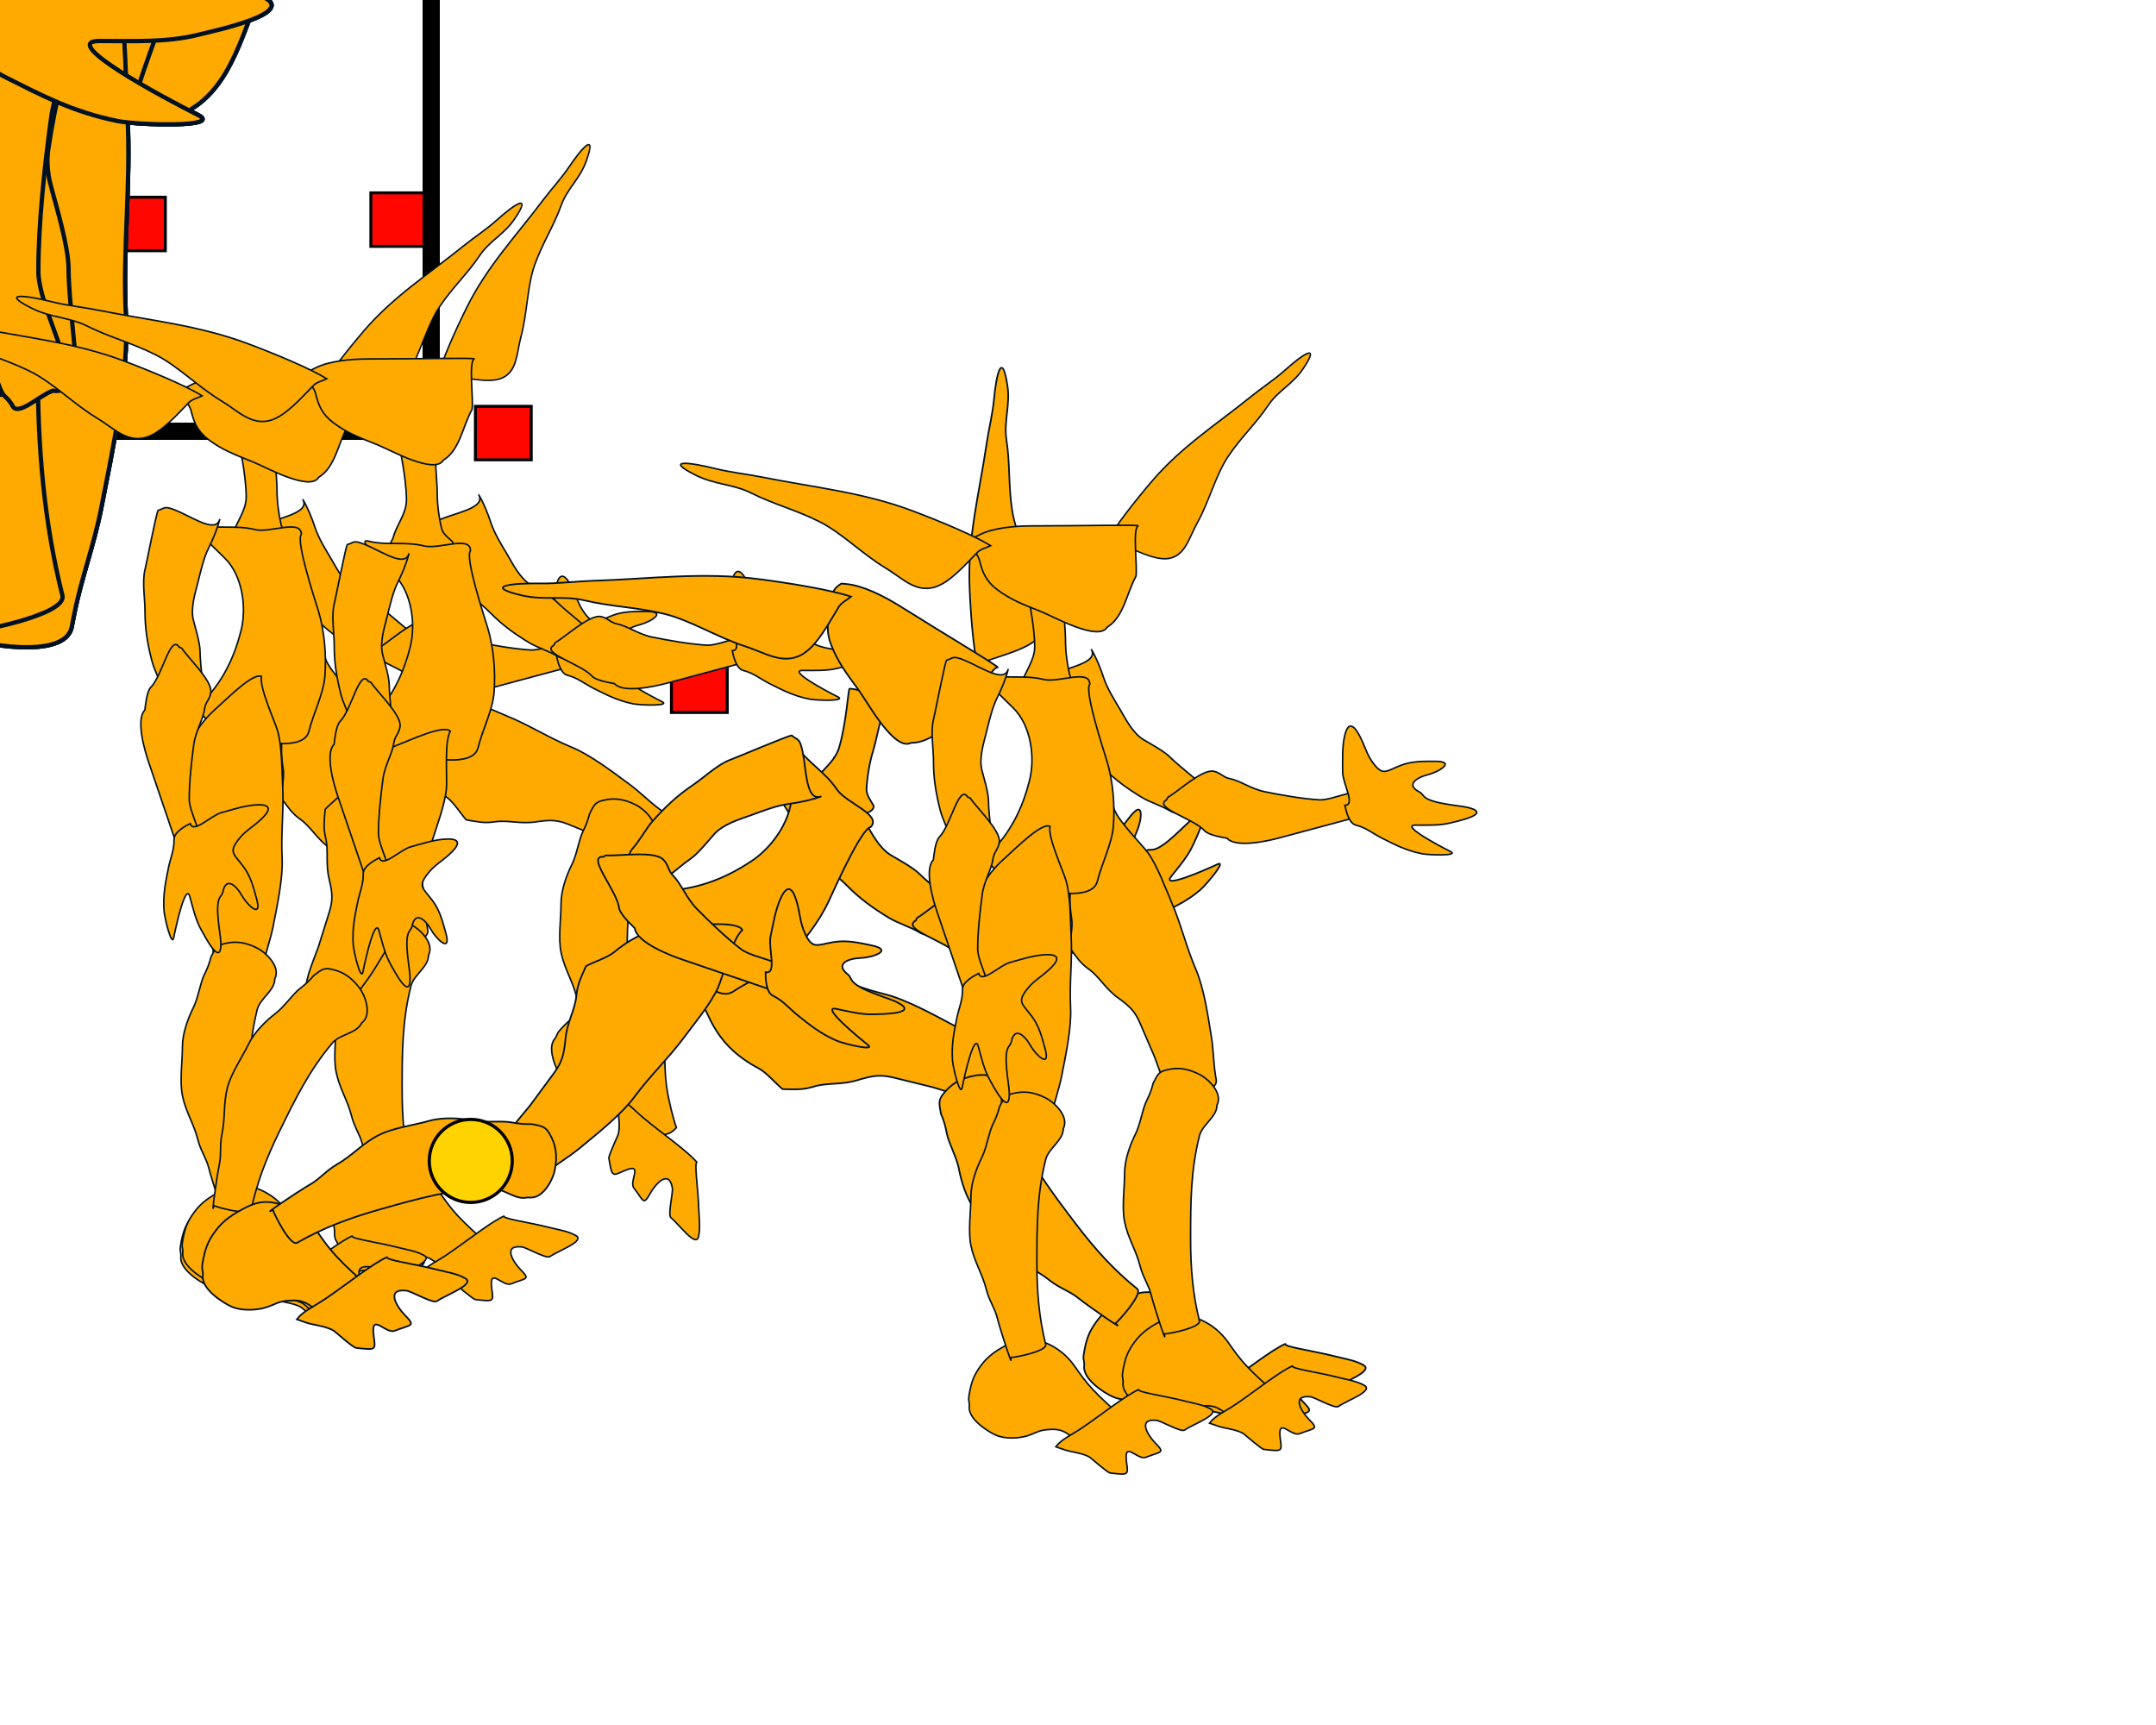
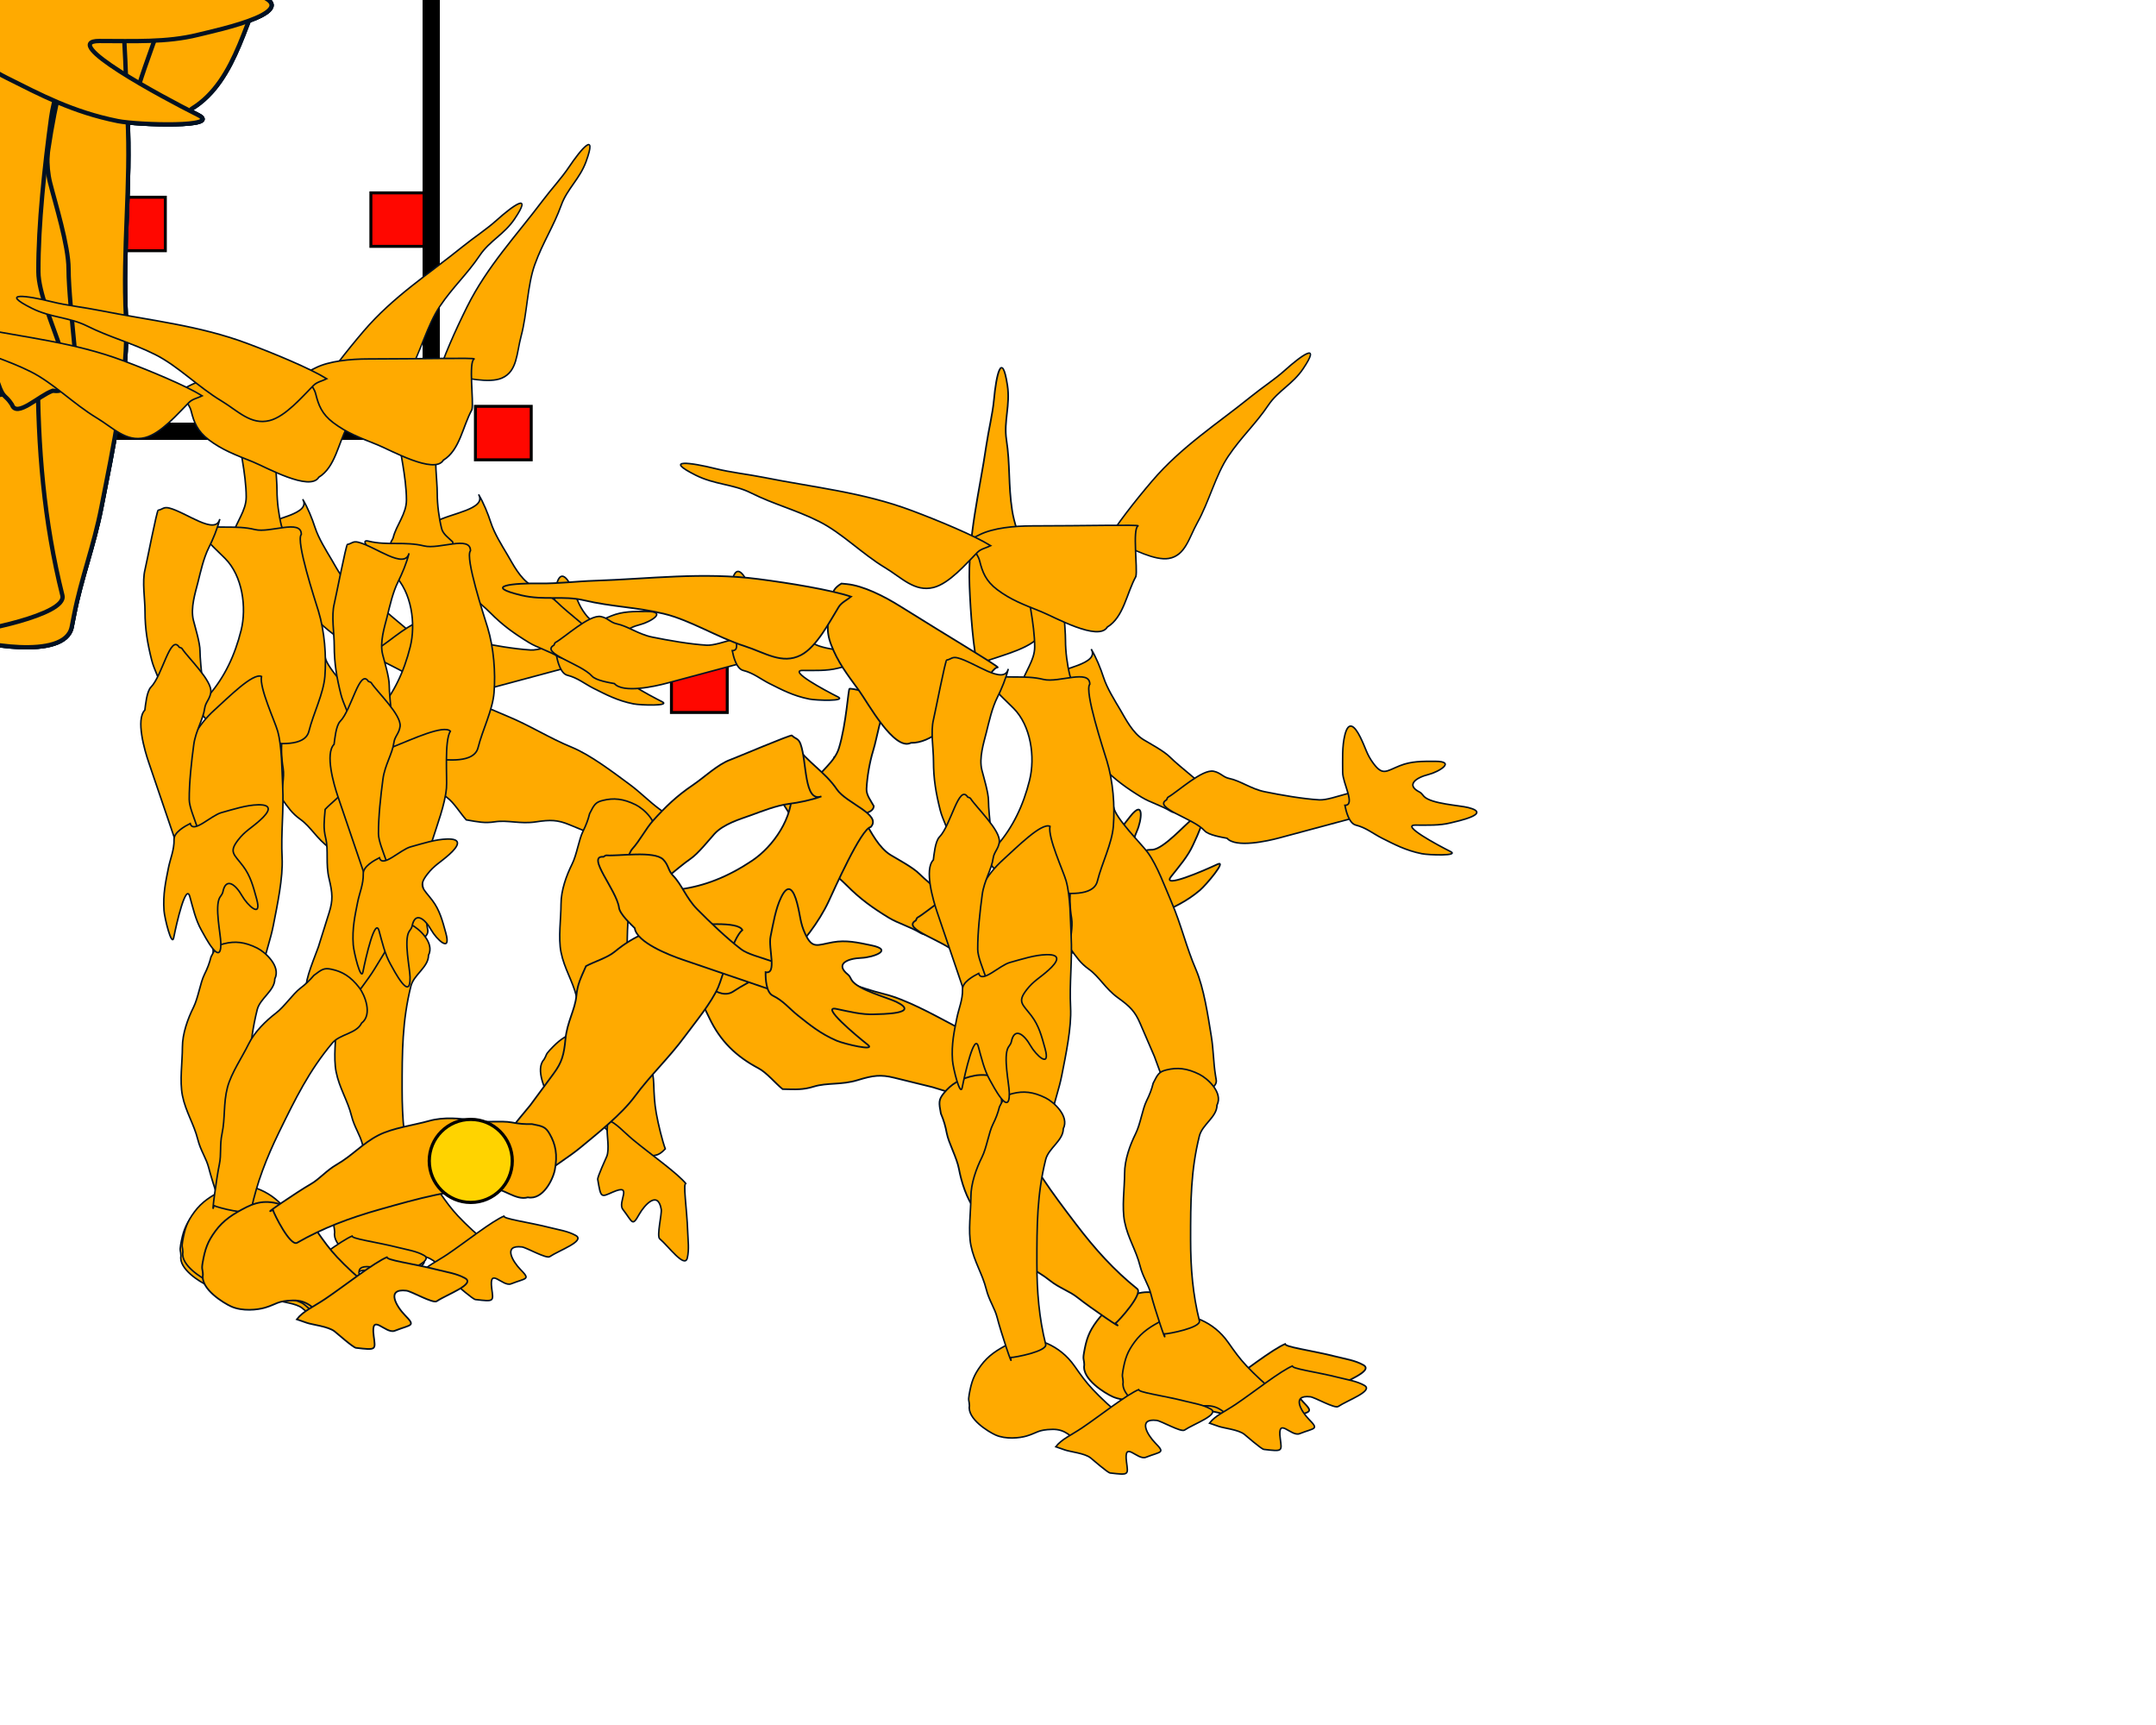
<svg xmlns="http://www.w3.org/2000/svg" xmlns:xlink="http://www.w3.org/1999/xlink" width="500px" height="400px" id="svg2">
-   <defs id="defs4" />
+   <defs id="defs4">
+     </defs>
  <g id="rectlayer">
    <path style="fill:#ff0700;fill-opacity:1;stroke:#000000;stroke-width:0.687;stroke-miterlimit:4;stroke-dasharray:none;stroke-opacity:1" d="M -5.913,6.618 L -5.913,-5.784 L 7.029,-5.784 L 7.029,6.618 L -5.913,6.618 z " id="redrect" />
    <g id="steps">
      <use height="400" width="550" transform="translate(161.6244,158.594)" id="use3136" xlink:href="#redrect" y="0" x="0" />
      <use height="400" width="550" transform="translate(116.1675,100.0051)" id="use3164" xlink:href="#redrect" y="0" x="0" />
      <use height="400" width="550" transform="translate(91.92388,50.50763)" id="use3166" xlink:href="#redrect" y="0" x="0" />
      <use height="400" width="550" transform="translate(31.31473,51.51778)" id="use3168" xlink:href="#redrect" y="0" x="0" />
      <use height="400" width="550" transform="translate(-18.18275,18.18275)" id="use3170" xlink:href="#redrect" y="0" x="0" />
    </g>
    <rect style="fill:none;fill-opacity:1;stroke:#000000;stroke-width:4;stroke-miterlimit:4;stroke-dasharray:none;stroke-opacity:1" id="bigrect" width="200" height="200" x="-100" y="-100" />
  </g>
  <g id="layer1">
    <path style="fill:#ffaa00;fill-opacity:1;fill-rule:evenodd;stroke:#001122;stroke-width:1px;stroke-linecap:butt;stroke-linejoin:miter;stroke-opacity:1" d="M -12.516,57.822 C -10.167,53.013 -4.195,43.618 0.155,37.704 C 4.172,32.242 7.917,28.355 12.879,23.299 C 19.012,17.052 22.441,10.189 24.122,3.194 C 26.616,-7.194 24.864,-14.18 19.61,-21.051 C 14.228,-28.09 9.54,-33.08 2.322,-36.605 C -4.889,-40.128 -9.505,-40.781 -17.717,-40.705 C -22.111,-40.664 -21.277,-39.959 -24.846,-39.21 C -33.425,-39.131 -39.214,-23.894 -40.374,-19.065 C -42.063,-12.03 -39.514,-3.359 -37.331,0.907 C -34.024,7.37 -31.989,7.273 -30.042,16.555 C -28.245,25.125 -32.895,29.673 -35.584,35.178 C -38.88,41.926 -27.526,48.75 -25.439,50.799 C -20.607,55.542 -19.788,57.89 -12.516,57.822 z " id="elfyFoot" />
    <path style="fill:#ffaa00;fill-opacity:1;fill-rule:evenodd;stroke:#001122;stroke-width:1px;stroke-linecap:butt;stroke-linejoin:miter;stroke-opacity:1" d="M 25.899,-1.924 C 25.899,5.755 16.333,10.627 14.471,18.076 C 8.814,40.701 8.756,60.898 8.756,85.219 C 8.756,103.973 10.186,120.938 14.471,138.076 C 15.605,142.612 -5.635,146.648 -8.386,146.648 C -6.195,155.413 -14.767,129.699 -16.958,120.934 C -18.576,114.462 -22.254,109.749 -24.101,102.362 C -26.621,92.28 -31.987,84.362 -34.101,73.791 C -35.972,64.433 -34.101,51.829 -34.101,42.362 C -34.101,33.593 -30.561,23.855 -26.958,16.648 C -23.809,10.35 -22.509,0.608 -19.815,-4.781 C -17.855,-8.701 -16.572,-12.039 -15.529,-16.209 C -12.546,-22.177 -11.663,-23.604 -6.958,-24.781 C -0.044,-26.509 6.322,-25.998 14.471,-21.924 C 19.624,-19.347 30.01,-10.145 25.899,-1.924 z " id="elfyLowerLeg" />
    <path style="fill:#ffaa00;fill-opacity:1;fill-rule:evenodd;stroke:#001122;stroke-width:1px;stroke-linecap:butt;stroke-linejoin:miter;stroke-opacity:1" d="M 20.481,8.606 C 18.065,0.516 5.437,-18.363 -1.306,-30.45 C -5.605,-38.156 -7.512,-44.327 -12.135,-48.55 C -13,-46.604 -13.866,-44.659 -14.731,-42.713 C -16.217,-39.371 -17.869,-30.29 -21.157,-26.692 C -22.22,-25.528 -31.715,-16.45 -32.057,-14.758 C -34.529,-2.549 -34.327,-3.216 -25.832,-3.6 C -11.16,-4.263 -25.522,3.494 -23.824,9.18 C -20.726,19.555 -22.363,22.04 -14.939,15.928 C -9.706,11.62 1.988,5.66 -0.538,18.137 C -1.134,21.08 -9.653,33.272 -8.326,35.649 C -4.785,41.997 -0.164,59.691 3.93,53.685 C 7.17,48.931 8.462,43.098 10.355,37.664 C 15.093,24.067 18.981,5.917 20.481,8.606 z " id="elfyToes" />
    <path style="fill:#ffaa00;fill-opacity:1;fill-rule:evenodd;stroke:#001122;stroke-width:1px;stroke-linecap:butt;stroke-linejoin:miter;stroke-opacity:1" d="M 13.042,3.791 C 2.067,-2.991 -20.99,-12.543 -38.386,-19.066 C -69.898,-30.883 -101.792,-34.033 -134.101,-40.495 C -144.589,-42.593 -155.863,-43.793 -165.529,-46.209 C -181.708,-50.254 -200.07,-52.765 -178.386,-41.924 C -166.146,-35.803 -154.067,-36.192 -142.672,-30.495 C -127.711,-23.014 -113.809,-19.635 -98.386,-11.924 C -83.7,-4.58 -70.298,9.215 -55.529,18.076 C -44.747,24.546 -36.364,34 -24.101,30.934 C -13.763,28.349 -2.811,15.358 4.471,8.076 C 6.729,5.818 10.185,5.219 13.042,3.791 z " id="elfyEar" />
    <path style="fill:#ffaa00;fill-opacity:1;fill-rule:evenodd;stroke:#001122;stroke-width:1px;stroke-linecap:butt;stroke-linejoin:miter;stroke-opacity:1" d="M 25.973,-103.429 C 25.966,-113.531 5.628,-104.084 -4.173,-106.528 C -16.459,-109.59 -28.263,-106.644 -40.209,-109.622 C -49.085,-111.835 -30.036,-94.269 -23.564,-87.805 C -12.223,-76.48 -9.416,-55.969 -13.138,-41.037 C -17.229,-24.627 -23.912,-10.767 -33.899,0.901 C -42.538,10.59 -41.824,15.408 -22.104,24.453 C -16.043,27.68 -6.442,31.115 1.115,31.714 C 10.869,32.488 28.347,34.69 30.908,24.418 C 33.82,12.739 40.375,0.118 41.279,-11.276 C 42.322,-24.422 41.09,-40.442 37.093,-53.544 C 34.835,-60.945 22.248,-99.078 25.973,-103.429 z " id="elfyBody" />
    <path style="fill:#ffaa00;fill-opacity:1;fill-rule:evenodd;stroke:#001122;stroke-width:1px;stroke-linecap:butt;stroke-linejoin:miter;stroke-opacity:1" d="M -26.958,0.934 C -26.482,-0.019 -25.788,-0.891 -25.529,-1.924 C -23.514,-9.987 -16.958,-17.217 -16.958,-26.209 C -16.958,-41.264 -21.99,-61.737 -21.244,-61.924 C -14.753,-63.546 -1.018,-62.818 3.042,-60.495 C 0.868,-51.797 3.042,-39.6 3.042,-30.495 C 3.042,-23.172 4.18,-14.515 5.899,-7.638 C 6.806,-4.012 10.614,-1.494 13.042,0.934 C 14.737,7.714 -4.735,11.806 -6.958,12.362 C -14.003,14.123 -18.751,13.608 -24.101,10.934 C -29.021,8.473 -28.297,7.632 -26.958,0.934 z " id="elfyNeck" />
    <path style="fill:#ffaa00;fill-opacity:1;fill-rule:evenodd;stroke:#001122;stroke-width:1px;stroke-linecap:butt;stroke-linejoin:miter;stroke-opacity:1" d="M 28.756,-23.352 C 26.038,-12.479 6.773,-27.777 -4.101,-30.495 C -7.776,-31.414 -8.287,-29.658 -11.244,-29.066 C -12.078,-29.275 -18.844,5.622 -19.815,9.505 C -21.771,17.329 -19.815,28.493 -19.815,36.648 C -19.815,48.097 -18.219,57.318 -15.529,68.076 C -13.905,74.574 -10.188,80.871 -8.386,88.076 C -8.128,89.109 -7.434,89.981 -6.958,90.934 C -6.194,93.987 15.491,88.536 17.328,88.076 C 19.41,96.405 15.899,70.947 15.899,62.362 C 15.899,56.934 12.762,46.954 11.614,42.362 C 9.607,34.336 12.906,24.336 14.471,18.076 C 16.335,10.619 18.198,2.051 21.614,-4.781 C 24.346,-10.245 27.165,-16.987 28.756,-23.352 z " id="elfyUpperArm" />
    <path style="fill:#ffaa00;fill-opacity:1;fill-rule:evenodd;stroke:#001122;stroke-width:1px;stroke-linecap:butt;stroke-linejoin:miter;stroke-opacity:1" d="M 12.237,90.608 C 21.398,91.86 8.962,72.317 8.905,63.071 C 8.839,52.258 10.39,38.039 11.849,27.364 C 13.066,18.452 17.927,11.186 18.932,3.829 C 19.483,-0.205 22.31,-2.016 22.934,-6.586 C 23.958,-14.081 8.047,-29.027 4.238,-34.932 C 3.873,-35.498 3.03,-35.527 2.426,-35.825 C -3.306,-44.71 -8.508,-17.484 -15.938,-9.962 C -18.763,-7.102 -19.488,1.868 -19.912,4.971 C -25.95,11.083 -20.034,31.228 -17.445,38.838 C -14.378,47.854 -11.311,56.871 -8.244,65.887 C -5.637,73.551 -3.03,81.215 -0.423,88.879 C 0.847,92.612 1.139,91.3 2.77,93.829 C 3.843,96.985 9.081,91.682 12.237,90.608 z " id="elfyLowerArm" />
    <path style="fill:#ffaa00;fill-opacity:1;fill-rule:evenodd;stroke:#001122;stroke-width:1px;stroke-linecap:butt;stroke-linejoin:miter;stroke-opacity:1" d="M -22.672,-3.352 C -15.513,-3.352 -24.101,-17.622 -24.101,-24.781 C -24.101,-33.08 -24.544,-41.58 -22.672,-49.066 C -20.254,-58.741 -16.206,-54.706 -12.672,-47.638 C -9.111,-40.515 -8.546,-36.422 -4.101,-30.495 C 1.952,-22.425 4.09,-25.485 13.042,-29.066 C 20.506,-32.052 27.522,-31.924 35.899,-31.924 C 49.928,-31.924 38.139,-24.983 31.614,-23.352 C 23.447,-21.31 16.694,-16.526 25.899,-11.924 C 27.104,-11.321 27.804,-10.019 28.756,-9.066 C 33.548,-4.275 51.667,-3.339 57.328,-1.924 C 73.591,2.142 50.048,7.039 45.899,8.076 C 38.68,9.881 30.831,9.505 23.042,9.505 C 13.518,9.505 37.381,22.389 45.899,26.648 C 51.828,29.612 32.005,29.012 27.328,28.076 C 16.824,25.976 9.3,21.92 1.614,18.076 C -4.218,15.161 -8.783,11.192 -15.529,9.505 C -19.972,8.394 -21.91,0.459 -22.672,-3.352 z " id="elfyHand" />
    <path style="fill:#ffaa00;fill-opacity:1;fill-rule:evenodd;stroke:#001122;stroke-width:1px;stroke-linecap:butt;stroke-linejoin:miter;stroke-opacity:1" d="M -42.69,31.892 C -40.581,26.769 -35.985,19.937 -34.92,14.488 C -32.017,-0.355 -25.93,-12.098 -14.625,-22.301 C -5.655,-30.396 10.359,-46.562 15.82,-44.004 C 14.361,-36.544 24.58,-14.807 26.339,-8.468 C 29.172,1.75 29.025,16.546 29.573,27.1 C 30.402,43.081 28.381,57.599 29.212,73.609 C 29.893,86.723 26.076,104.535 23.517,117.62 C 21.739,126.714 18.872,133.928 17.18,142.582 C 16.997,143.517 16.814,144.452 16.632,145.386 C 15.075,153.347 -5.678,149.092 -8.574,147.736 C -12.038,146.113 -11.22,145.695 -13.633,143.835 C -16.561,142.464 -15.542,120.425 -15.708,117.228 C -16.066,110.344 -16.515,101.694 -16.93,93.699 C -17.358,85.451 -19.203,81.274 -24.582,73.28 C -30.265,64.834 -31.184,56.23 -35.892,49.234 C -39.668,43.622 -40.551,39.607 -42.69,31.892 z " id="elfyUpperLeg" />
    <path style="fill:#ffaa00;fill-opacity:1;fill-rule:evenodd;stroke:#001122;stroke-width:1px;stroke-linecap:butt;stroke-linejoin:miter;stroke-opacity:1" d="M -41.244,-33.352 C -40.291,-33.828 -39.339,-34.304 -38.386,-34.781 C -29.657,-39.145 -15.969,-40.495 -4.101,-40.495 C 28.795,-40.495 65.368,-41.392 64.471,-40.495 C 60.672,-38.596 64.292,-12.635 63.042,-7.638 C 56.955,3.372 55.194,18.641 44.471,25.219 C 38.717,34.81 9.824,18.504 1.614,15.219 C -10.126,10.523 -18.195,7.506 -26.958,0.934 C -34.438,-4.677 -36.617,-10.561 -38.386,-17.638 C -40.07,-24.371 -45.483,-24.872 -41.244,-33.352 z " id="elfyHead" />
    <g id="elfy">
      <g id="g3289">
        <use height="1052.362" width="744.094" id="use3213" xlink:href="#elfyFoot" y="0" x="0" />
        <use height="1052.362" width="744.094" id="use3217" xlink:href="#elfyToes" y="0" x="0" />
      </g>
      <g id="g3259">
        <use height="1052.362" width="744.094" id="use3199" xlink:href="#elfyFoot" y="0" x="0" />
        <use height="1052.362" width="744.094" id="use3197" xlink:href="#elfyToes" y="0" x="0" />
      </g>
      <g id="g3307">
        <g id="g3246">
          <use height="1052.362" width="744.094" id="use3205" xlink:href="#elfyUpperArm" y="0" x="0" />
          <g id="g3242">
            <use x="0" y="0" xlink:href="#elfyLowerArm" id="use3207" width="744.094" height="1052.362" />
            <use x="0" y="0" xlink:href="#elfyHand" id="use3191" width="744.094" height="1052.362" />
          </g>
        </g>
        <g id="g3299" connectWith="elfyLeftLowerLeg" connectTo="elfyLeftFoot">
          <use height="1052.362" width="744.094" id="use3211" xlink:href="#elfyUpperLeg" y="0" x="0" />
          <g id="g3293">
            <use x="0" y="0" xlink:href="#elfyLowerLeg" id="use3215" width="744.094" height="1052.362" />
          </g>
        </g>
        <g id="g3252">
          <use height="1052.362" width="744.094" id="use3201" xlink:href="#elfyNeck" y="0" x="0" />
          <g id="g3219">
            <use height="1052.362" width="744.094" id="use3203" xlink:href="#elfyEar" y="0" x="0" />
            <use x="0" y="0" xlink:href="#elfyHead" id="use3183" width="744.094" height="1052.362" />
            <use x="0" y="0" xlink:href="#elfyEar" id="use3181" width="744.094" height="1052.362" />
          </g>
        </g>
        <use x="0" y="0" xlink:href="#elfyBody" id="use3185" width="744.094" height="1052.362" />
        <g id="g3281" connectWith="elfyRightLowerLeg" connectTo="elfyRightFoot">
          <use height="1052.362" width="744.094" id="use3193" xlink:href="#elfyUpperLeg" y="0" x="0" />
          <g id="g3263">
            <use x="0" y="0" xlink:href="#elfyLowerLeg" id="use3195" width="744.094" height="1052.362" />
          </g>
        </g>
        <g id="g3236">
          <use x="0" y="0" xlink:href="#elfyUpperArm" id="use3228" width="744.094" height="1052.362" />
          <g id="g3230">
            <use height="1052.362" width="744.094" id="use3232" xlink:href="#elfyLowerArm" y="0" x="0" />
            <use height="1052.362" width="744.094" id="use3234" xlink:href="#elfyHand" y="0" x="0" />
          </g>
        </g>
      </g>
    </g>
    <g id="elfyWalkPoses" transform="translate(-63.83849,265.2611)">
      <g id="g2411" model="elfy">
        <g transform="translate(-9.844155,-30.81359)" id="elfyPose1">
          <path style="opacity:1;fill:#ffd300;fill-opacity:1;fill-rule:evenodd;stroke:#000000;stroke-width:1;stroke-linecap:round;stroke-linejoin:round;stroke-miterlimit:4;stroke-dasharray:none;stroke-opacity:1" id="circle" d="M 10.342 -4.874 A 12.927 12.927 0 1 1  -15.512,-4.874 A 12.927 12.927 0 1 1  10.342 -4.874 z" transform="matrix(0.7447681,0,0,0.7447681,1.925523,3.62969)" />
          <use x="0" y="0" xlink:href="#elfyUpperArm" id="use3421" transform="matrix(0.254194,-0.250854,0.250854,0.254194,142.4319,-105.5381)" width="744.094" height="1052.362" />
          <use x="0" y="0" xlink:href="#elfyLowerArm" id="use3425" transform="matrix(2.342359e-2,-0.356362,0.356362,2.342359e-2,174.081,-82.02944)" width="744.094" height="1052.362" />
          <use x="0" y="0" xlink:href="#elfyHand" id="use3427" transform="matrix(0.357131,0,0,0.357131,210.8136,-81.26157)" width="744.094" height="1052.362" />
          <use x="0" y="0" xlink:href="#elfyNeck" id="use3431" transform="matrix(0.357131,0,0,0.357131,136.8365,-109.832)" width="744.094" height="1052.362" />
          <use height="1052.362" width="744.094" transform="matrix(-0.275467,0.133327,0.155587,0.321458,150.4171,-146.4306)" id="use3435" xlink:href="#elfyEar" y="0" x="0" />
          <use x="0" y="0" xlink:href="#elfyHead" id="use3437" transform="matrix(0.357131,0,0,0.357131,131.7346,-132.7904)" width="744.094" height="1052.362" />
          <use x="0" y="0" xlink:href="#elfyEar" id="use3439" transform="matrix(0.357131,0,0,0.357131,115.9188,-144.0146)" width="744.094" height="1052.362" />
          <use x="0" y="0" xlink:href="#elfyUpperLeg" id="use3443" transform="matrix(0.334802,-0.124299,0.124299,0.334802,149.2413,-65.39964)" width="744.094" height="1052.362" />
          <use x="0" y="0" xlink:href="#elfyFoot" id="use3449" transform="matrix(6.521601e-2,-0.351126,0.351126,6.521601e-2,166.6805,45.15043)" width="744.094" height="1052.362" />
          <use x="0" y="0" xlink:href="#elfyToes" id="use3451" transform="matrix(-2.980196e-2,-0.355885,0.355885,-2.980196e-2,188.2341,55.04621)" width="744.094" height="1052.362" />
          <use x="0" y="0" xlink:href="#elfyLowerLeg" id="use3453" transform="matrix(0.357131,0,0,0.357131,163.8108,-12.24512)" width="744.094" height="1052.362" />
          <use x="0" y="0" xlink:href="#elfyBody" id="use3455" transform="matrix(0.357131,0,0,0.357131,134.2855,-73.60879)" width="744.094" height="1052.362" />
          <use x="0" y="0" xlink:href="#elfyUpperLeg" id="use3461" transform="matrix(0.357131,0,0,0.357131,128.6735,-61.87448)" width="744.094" height="1052.362" />
          <use x="0" y="0" xlink:href="#elfyFoot" id="use3467" transform="matrix(6.521601e-2,-0.351126,0.351126,6.521601e-2,131.0329,50.62124)" width="744.094" height="1052.362" />
          <use x="0" y="0" xlink:href="#elfyToes" id="use3469" transform="matrix(-2.980196e-2,-0.355885,0.355885,-2.980196e-2,152.5866,60.51701)" width="744.094" height="1052.362" />
          <use x="0" y="0" xlink:href="#elfyLowerLeg" id="use3471" transform="matrix(0.357131,0,0,0.357131,128.1633,-6.774305)" width="744.094" height="1052.362" />
          <use height="1052.362" width="744.094" transform="matrix(0.357131,0,0,0.357131,114.3883,-105.7506)" id="use3475" xlink:href="#elfyUpperArm" y="0" x="0" />
          <use height="1052.362" width="744.094" transform="matrix(0.357131,0,0,0.357131,114.3883,-71.56804)" id="use3479" xlink:href="#elfyLowerArm" y="0" x="0" />
          <use height="1052.362" width="744.094" transform="matrix(9.488965e-2,0.344294,-0.344294,9.488965e-2,118.7921,-35.36444)" id="use3481" xlink:href="#elfyHand" y="0" x="0" />
        </g>
      </g>
-       <g id="layer2">
+       <g id="layer2" style="display:inline">
        <g transform="translate(-9.395513,-31.66962)" id="g2261">
          <use x="0" y="0" xlink:href="#elfyUpperArm" id="use2263" transform="matrix(0.254194,-0.250854,0.250854,0.254194,182.7641,-105.7966)" width="744.094" height="1052.362" />
          <use x="0" y="0" xlink:href="#elfyLowerArm" id="use2265" transform="matrix(2.342359e-2,-0.356362,0.356362,2.342359e-2,214.4132,-82.28798)" width="744.094" height="1052.362" />
          <use x="0" y="0" xlink:href="#elfyHand" id="use2267" transform="matrix(0.357131,0,0,0.357131,251.1458,-81.52011)" width="744.094" height="1052.362" />
          <use x="0" y="0" xlink:href="#elfyNeck" id="use2269" transform="matrix(0.357131,0,0,0.357131,173.5492,-108.2808)" width="744.094" height="1052.362" />
          <use height="1052.362" width="744.094" transform="matrix(-0.2347339,0.1963623,0.2291465,0.2739242,176.9047,-149.6706)" id="use2271" xlink:href="#elfyEar" y="0" x="0" />
          <use x="0" y="0" xlink:href="#elfyHead" id="use2273" transform="matrix(0.357131,0,0,0.357131,160.174,-135.8929)" width="744.094" height="1052.362" />
          <use x="0" y="0" xlink:href="#elfyEar" id="use2275" transform="matrix(0.357131,0,0,0.357131,144.3582,-147.1171)" width="744.094" height="1052.362" />
          <use x="0" y="0" xlink:href="#elfyUpperLeg" id="use2277" transform="matrix(0.1525923,-0.3228904,0.3228904,0.1525923,177.5815,-62.12886)" width="744.094" height="1052.362" />
-           <use x="0" y="0" xlink:href="#elfyFoot" id="use2279" transform="matrix(0.2462047,-0.2587003,0.2587003,0.2462047,218.2287,10.42446)" width="744.094" height="1052.362" />
-           <use x="0" y="0" xlink:href="#elfyToes" id="use2281" transform="matrix(0.3333095,-0.128246,0.128246,0.3333095,227.0194,35.80541)" width="744.094" height="1052.362" />
+           <use x="0" y="0" xlink:href="#elfyFoot" id="use2279" transform="matrix(0.2462047,-0.2587003,0.2587003,0.2462047,215.6433,15.33672)" width="744.094" height="1052.362" />
+           <use x="0" y="0" xlink:href="#elfyToes" id="use2281" transform="matrix(0.3333095,-0.128246,0.128246,0.3333095,224.434,40.71767)" width="744.094" height="1052.362" />
          <use x="0" y="0" xlink:href="#elfyLowerLeg" id="use2283" transform="matrix(0.357131,0,0,0.357131,215.5188,-39.13328)" width="744.094" height="1052.362" />
          <use x="0" y="0" xlink:href="#elfyBody" id="use2285" transform="matrix(0.357131,0,0,0.357131,173.0665,-68.95507)" width="744.094" height="1052.362" />
          <use x="0" y="0" xlink:href="#elfyUpperLeg" id="use2287" transform="matrix(0.3347687,0.1243883,-0.1243883,0.3347687,166.9003,-51.28141)" width="744.094" height="1052.362" />
          <use x="0" y="0" xlink:href="#elfyFoot" id="use2289" transform="matrix(6.521601e-2,-0.351126,0.351126,6.521601e-2,131.0329,50.62124)" width="744.094" height="1052.362" />
          <use x="0" y="0" xlink:href="#elfyToes" id="use2291" transform="matrix(-2.980196e-2,-0.355885,0.355885,-2.980196e-2,152.5866,60.51701)" width="744.094" height="1052.362" />
          <use x="0" y="0" xlink:href="#elfyLowerLeg" id="use2293" transform="matrix(0.321009,0.1565112,-0.1565112,0.321009,148.48,0.2122087)" width="744.094" height="1052.362" />
          <use height="1052.362" width="744.094" transform="matrix(0.357131,0,0,0.357131,157.823,-96.96024)" id="use2295" xlink:href="#elfyUpperArm" y="0" x="0" />
          <use height="1052.362" width="744.094" transform="matrix(0.357131,0,0,0.357131,157.823,-62.77768)" id="use2297" xlink:href="#elfyLowerArm" y="0" x="0" />
          <use height="1052.362" width="744.094" transform="matrix(9.488965e-2,0.344294,-0.344294,9.488965e-2,162.2268,-26.57408)" id="use2299" xlink:href="#elfyHand" y="0" x="0" />
        </g>
      </g>
      <g id="layer3">
        <g transform="translate(113.6962,29.57151)" id="elfyPose2">
          <use x="0" y="0" xlink:href="#elfyUpperArm" id="use3489" transform="matrix(0.276359,-0.272728,0.272728,0.276359,141.9486,-105.0993)" width="744.094" height="1052.362" />
          <use x="0" y="0" xlink:href="#elfyLowerArm" id="use3493" transform="matrix(2.546605e-2,-0.387435,0.387435,2.546605e-2,176.3574,-79.54072)" width="744.094" height="1052.362" />
          <use x="0" y="0" xlink:href="#elfyHand" id="use3495" transform="matrix(0.240962,-0.304454,0.304454,0.240962,213.2988,-86.86336)" width="744.094" height="1052.362" />
          <use x="0" y="0" xlink:href="#elfyNeck" id="use3499" transform="matrix(0.371408,0.113186,-0.113186,0.371408,148.0446,-109.7387)" width="744.094" height="1052.362" />
          <use height="1052.362" width="744.094" transform="matrix(-0.121713,0.309661,0.36136,0.142033,177.2016,-144.3342)" id="use3503" xlink:href="#elfyEar" y="0" x="0" />
          <use x="0" y="0" xlink:href="#elfyHead" id="use3505" transform="matrix(0.328973,0.206231,-0.206231,0.328973,151.9656,-140.0387)" width="744.094" height="1052.362" />
          <use x="0" y="0" xlink:href="#elfyEar" id="use3507" transform="matrix(0.378012,-8.866489e-2,8.866489e-2,0.378012,142.2488,-156.7539)" width="744.094" height="1052.362" />
          <use x="0" y="0" xlink:href="#elfyUpperLeg" id="use3511" transform="matrix(0.112134,-0.371726,0.371726,0.112134,124.5684,-61.72664)" width="744.094" height="1052.362" />
          <use x="0" y="0" xlink:href="#elfyFoot" id="use3517" transform="matrix(7.090263e-2,-0.381743,0.381743,7.090263e-2,218.3235,14.97708)" width="744.094" height="1052.362" />
          <use x="0" y="0" xlink:href="#elfyToes" id="use3519" transform="matrix(-3.24006e-2,-0.386917,0.386917,-3.24006e-2,245.6787,24.95131)" width="744.094" height="1052.362" />
          <use x="0" y="0" xlink:href="#elfyLowerLeg" id="use3521" transform="matrix(0.309087,-0.234989,0.234989,0.309087,176.9503,-35.25406)" width="744.094" height="1052.362" />
          <use x="0" y="0" xlink:href="#elfyBody" id="use3523" transform="matrix(0.288085,0.260312,-0.260312,0.288085,117.6838,-80.02784)" width="744.094" height="1052.362" />
          <use x="0" y="0" xlink:href="#elfyUpperLeg" id="use3529" transform="matrix(0.300121,0.246338,-0.246338,0.300121,106.7127,-69.86538)" width="744.094" height="1052.362" />
          <use x="0" y="0" xlink:href="#elfyFoot" id="use3535" transform="matrix(7.090263e-2,-0.381743,0.381743,7.090263e-2,13.93216,-5.926434)" width="744.094" height="1052.362" />
          <use x="0" y="0" xlink:href="#elfyToes" id="use3537" transform="matrix(-3.24006e-2,-0.386917,0.386917,-3.24006e-2,37.36523,4.832226)" width="744.094" height="1052.362" />
          <use x="0" y="0" xlink:href="#elfyLowerLeg" id="use3539" transform="matrix(0.105712,0.373604,-0.373604,0.105712,69.09898,-26.65742)" width="744.094" height="1052.362" />
          <use height="1052.362" width="744.094" transform="matrix(0.21726,0.321796,-0.321796,0.21726,126.8837,-114.3475)" id="use3543" xlink:href="#elfyUpperArm" y="0" x="0" />
          <use height="1052.362" width="744.094" transform="matrix(0.237019,-0.307533,0.307533,0.237019,100.5357,-86.91112)" id="use3547" xlink:href="#elfyLowerArm" y="0" x="0" />
          <use height="1052.362" width="744.094" transform="matrix(0.380139,7.905323e-2,-7.905323e-2,0.380139,136.0437,-66.32978)" id="use3549" xlink:href="#elfyHand" y="0" x="0" />
        </g>
      </g>
      <g id="layer4">
        <use height="400" width="500" transform="translate(182.8572,34.75001)" id="use1388" xlink:href="#elfyPose1" y="0" x="0" />
      </g>
    </g>
  </g>
</svg>
